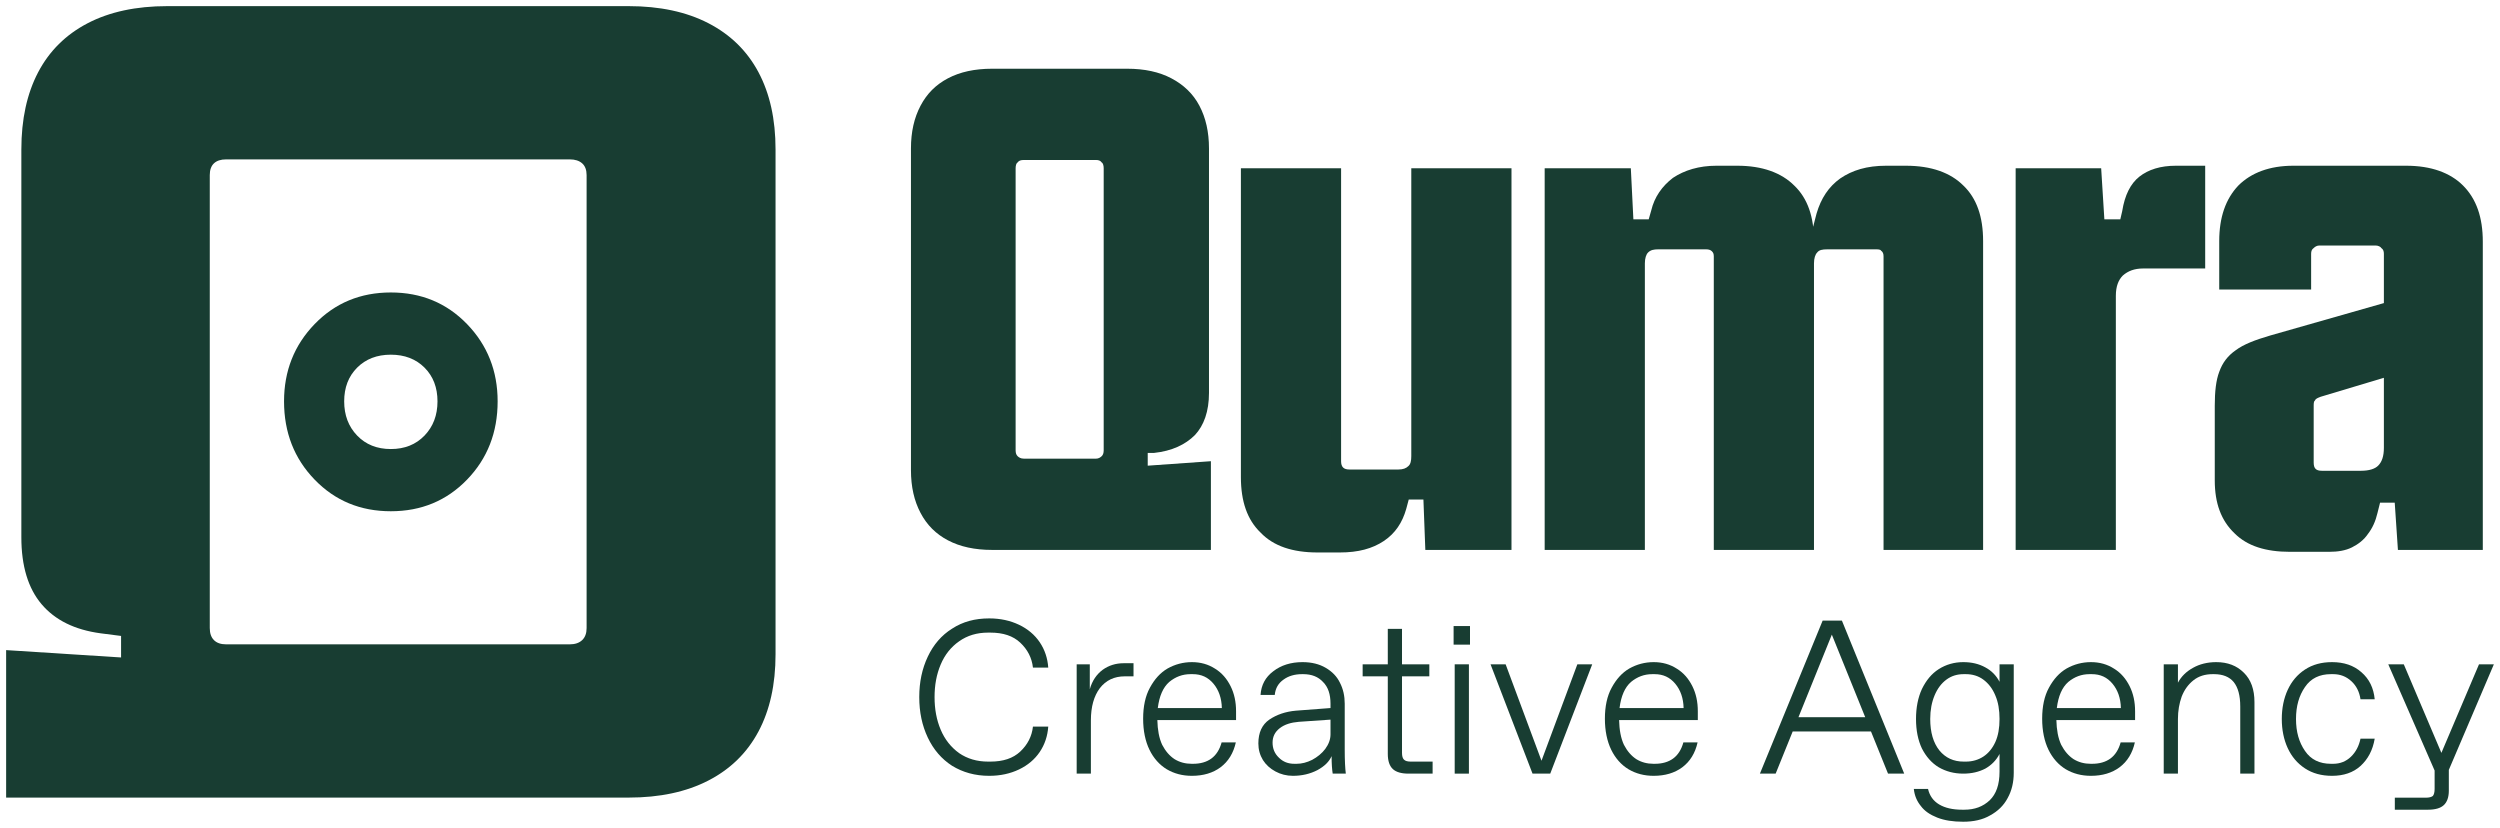
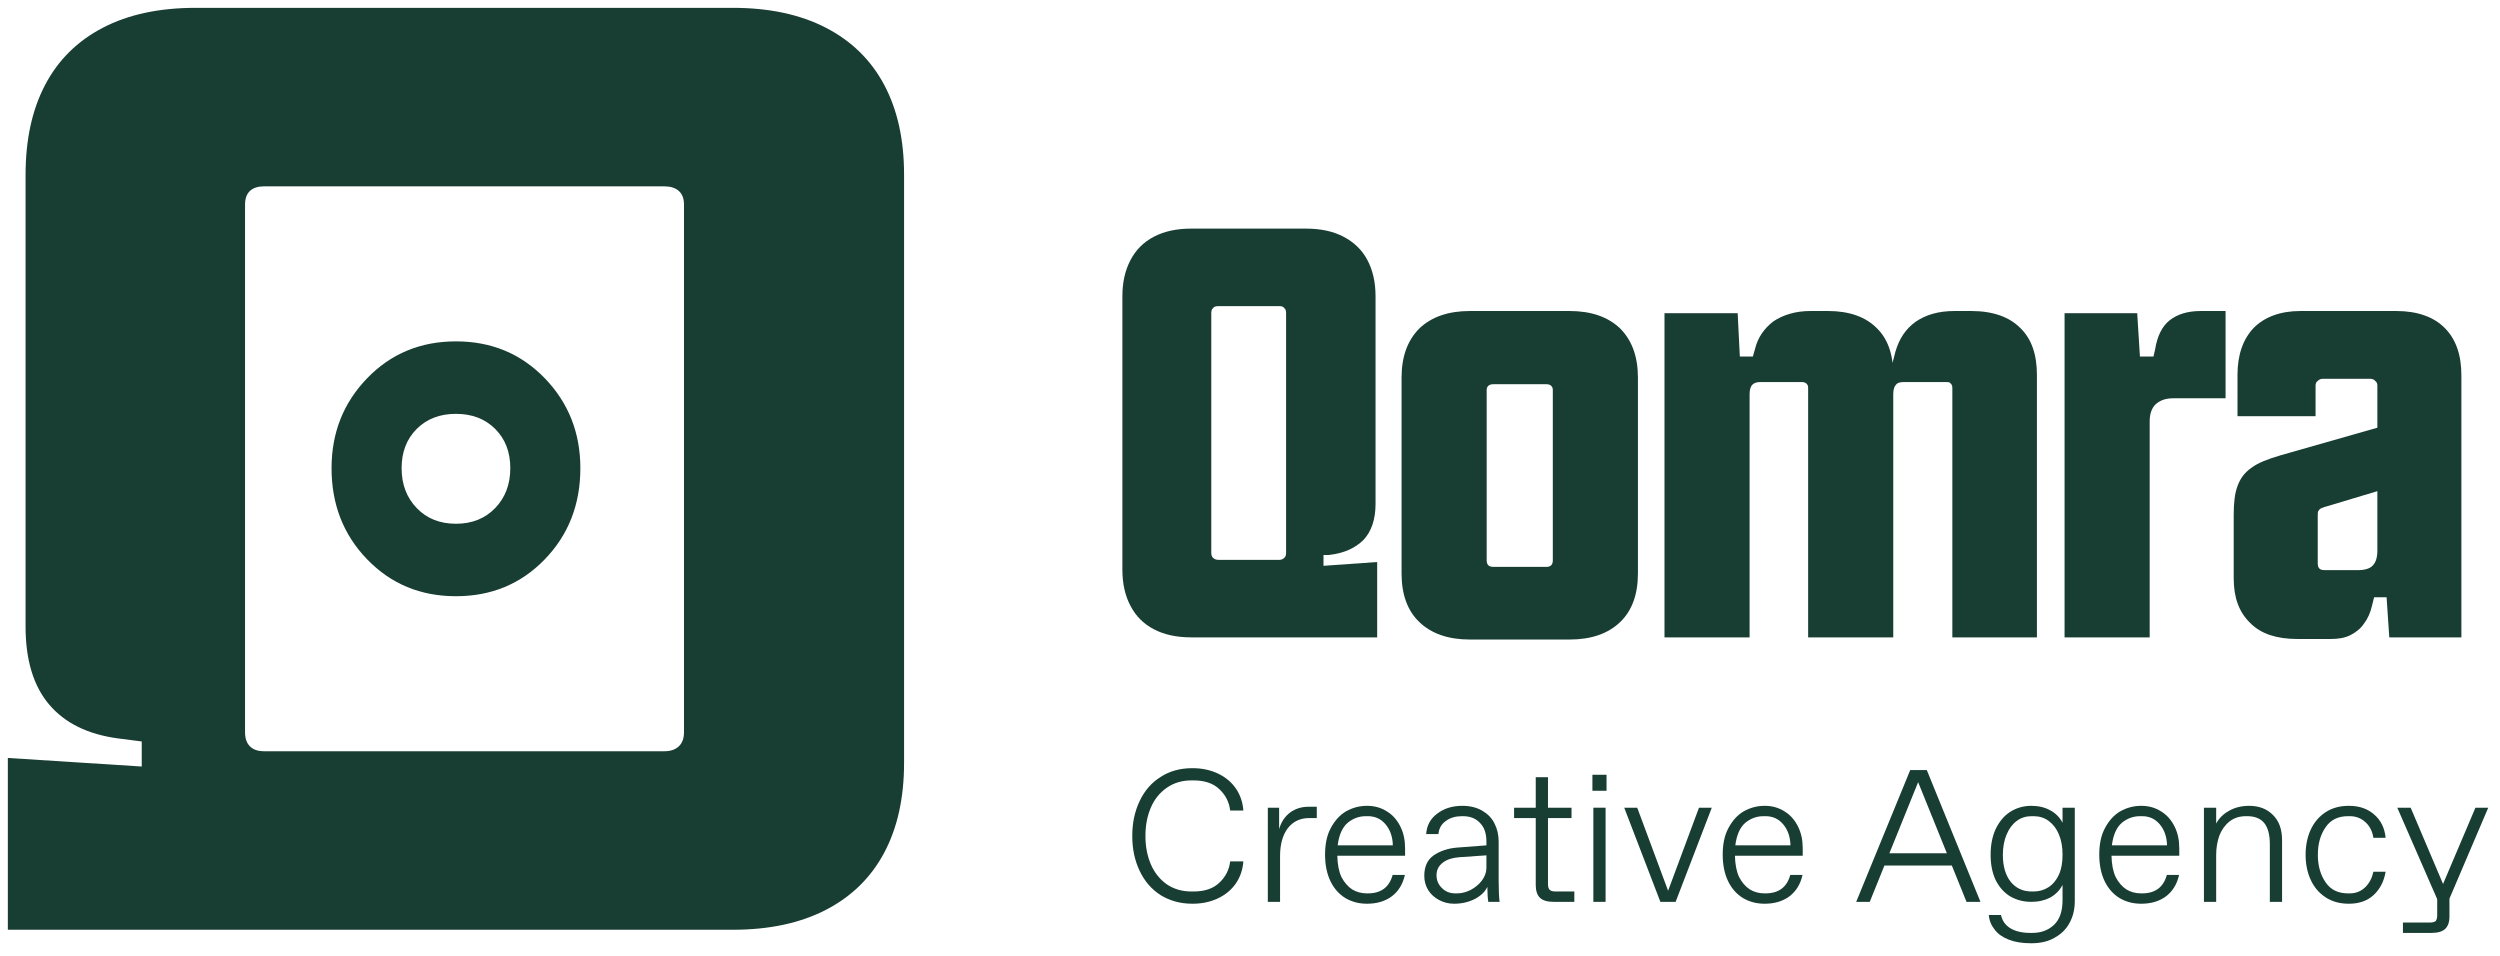
- <svg xmlns="http://www.w3.org/2000/svg" xmlns:xlink="http://www.w3.org/1999/xlink" version="1.1" width="815.021" height="269.892" viewBox="135.998 396.099 815.021 269.892">
+ <svg xmlns="http://www.w3.org/2000/svg" xmlns:xlink="http://www.w3.org/1999/xlink" version="1.1" width="637.651" height="243.590" viewBox="221.339 410.926 637.651 243.590">
  <defs>
    <clipPath id="clip_1">
      <path transform="matrix(1,0,0,-1,0,1080)" d="M0 1080H1080V0H0Z" />
    </clipPath>
    <path id="font_2_4" d="M.374-.01C.309-.01 .253 .006 .204 .036 .156 .067 .119 .11 .093 .165 .067 .22 .054 .281 .054 .35 .054 .419 .067 .48 .093 .535 .119 .59 .156 .633 .204 .663 .253 .695 .309 .71 .374 .71 .425 .71 .47 .7 .51 .681 .55 .662 .582 .635 .605 .601 .628 .567 .641 .528 .644 .485H.574C.569 .53 .549 .568 .516 .599 .483 .63 .438 .645 .379 .645H.369C.318 .645 .274 .632 .236 .605 .199 .579 .171 .544 .152 .499 .133 .454 .124 .405 .124 .35 .124 .295 .133 .246 .152 .201 .171 .156 .199 .121 .236 .094 .274 .068 .318 .055 .369 .055H.379C.438 .055 .483 .07 .516 .101 .549 .132 .569 .17 .574 .215H.644C.641 .172 .628 .133 .605 .099 .582 .065 .55 .038 .51 .019 .47-0 .425-.01 .374-.01Z" />
    <path id="font_2_47" d="M.08 0V.5H.14V.386C.151 .425 .171 .454 .199 .475 .227 .495 .259 .505 .295 .505H.34V.445H.3C.252 .445 .214 .427 .186 .391 .159 .355 .145 .306 .145 .243V0H.08Z" />
    <path id="font_2_34" d="M.273-.01C.23-.01 .192 0 .158 .02 .125 .04 .098 .07 .079 .109 .06 .148 .05 .196 .05 .251 .05 .307 .06 .355 .081 .393 .102 .432 .129 .462 .162 .481 .196 .5 .233 .51 .273 .51 .313 .51 .348 .5 .379 .48 .41 .461 .433 .434 .45 .4 .467 .366 .475 .328 .475 .285 .475 .278 .475 .272 .475 .265 .475 .258 .475 .252 .475 .245H.115C.116 .2 .123 .162 .137 .132 .152 .103 .171 .081 .194 .066 .217 .052 .243 .045 .272 .045H.278C.312 .045 .34 .053 .362 .069 .384 .085 .4 .11 .409 .143H.474C.463 .094 .44 .056 .404 .029 .369 .003 .325-.01 .273-.01M.41 .3C.409 .345 .396 .382 .372 .411 .347 .441 .316 .455 .277 .455H.267C.23 .455 .198 .443 .169 .419 .141 .394 .124 .355 .117 .3H.41Z" />
    <path id="font_2_30" d="M.209-.01C.18-.01 .153-.003 .129 .01 .105 .023 .086 .04 .072 .062 .058 .085 .051 .11 .051 .138 .051 .188 .068 .224 .101 .247 .135 .27 .176 .284 .223 .288L.381 .3V.32C.381 .363 .37 .396 .347 .419 .325 .443 .295 .455 .256 .455H.251C.218 .455 .189 .447 .166 .43 .143 .414 .129 .391 .126 .36H.061C.064 .405 .083 .441 .119 .468 .155 .496 .2 .51 .253 .51 .295 .51 .33 .501 .359 .484 .388 .467 .41 .445 .424 .416 .439 .387 .446 .355 .446 .32V.11C.446 .06 .448 .023 .451 0H.391C.388 .019 .386 .045 .386 .08 .375 .055 .354 .034 .321 .016 .288-.001 .251-.01 .209-.01M.226 .045C.249 .045 .273 .051 .297 .063 .321 .076 .341 .092 .357 .113 .373 .135 .381 .157 .381 .18V.247L.236 .237C.2 .234 .171 .225 .149 .208 .127 .191 .116 .169 .116 .142 .116 .115 .125 .092 .145 .073 .164 .054 .187 .045 .216 .045H.226Z" />
    <path id="font_2_49" d="M.225 0C.192 0 .168 .007 .153 .021 .138 .035 .13 .058 .13 .09V.445H.015V.5H.13V.662H.195V.5H.32V.445H.195V.095C.195 .08 .198 .07 .204 .064 .21 .058 .22 .055 .235 .055H.335V0H.225Z" />
    <path id="font_2_38" d="M.08 0V.5H.145V0H.08M.075 .59V.675H.15V.59H.075Z" />
    <path id="font_2_51" d="M.211 0 .019 .5H.088L.262 .032H.242L.416 .5H.484L.292 0H.211Z" />
    <path id="font_2_1" d="" />
    <path id="font_2_2" d="M.008 0 .295 .7H.383L.668 0H.594L.326 .663H.348L.08 0H.008M.135 .193V.258H.54V.193H.135Z" />
    <path id="font_2_36" d="M.266-.22C.219-.22 .18-.214 .147-.201 .114-.188 .089-.171 .072-.148 .054-.126 .043-.1 .04-.07H.105C.112-.101 .129-.125 .156-.141 .183-.157 .218-.165 .261-.165H.271C.318-.165 .356-.151 .387-.122 .417-.093 .432-.05 .432 .009V.09C.417 .061 .395 .039 .367 .023 .338 .008 .305 0 .266 0 .224 0 .187 .01 .154 .029 .121 .049 .096 .078 .077 .115 .059 .153 .05 .198 .05 .25 .05 .302 .059 .348 .077 .387 .096 .426 .121 .457 .154 .478 .187 .499 .225 .51 .266 .51 .305 .51 .338 .502 .367 .486 .395 .471 .417 .449 .432 .42V.5H.497V.004C.497-.039 .488-.078 .469-.112 .451-.146 .424-.172 .389-.191 .355-.211 .313-.22 .266-.22M.278 .055C.308 .055 .335 .063 .358 .078 .381 .093 .4 .116 .413 .145 .426 .174 .432 .209 .432 .25 .432 .291 .426 .327 .413 .357 .4 .389 .381 .413 .358 .43 .335 .447 .308 .455 .278 .455H.268C.238 .455 .212 .447 .189 .43 .166 .413 .148 .389 .135 .358 .122 .327 .115 .291 .115 .25 .115 .189 .129 .141 .157 .106 .185 .072 .222 .055 .268 .055H.278Z" />
    <path id="font_2_43" d="M.08 0V.5H.145V.416C.16 .444 .183 .467 .214 .484 .244 .501 .28 .51 .32 .51 .372 .51 .414 .494 .446 .462 .479 .43 .495 .385 .495 .327V0H.43V.307C.43 .357 .42 .394 .4 .419 .38 .443 .35 .455 .31 .455H.304C.269 .455 .24 .446 .216 .427 .192 .408 .174 .383 .162 .352 .151 .321 .145 .287 .145 .25V0H.08Z" />
    <path id="font_2_32" d="M.28-.01C.232-.01 .191 .001 .156 .024 .121 .047 .095 .078 .077 .117 .059 .156 .05 .201 .05 .25 .05 .299 .059 .344 .077 .383 .095 .422 .121 .453 .156 .476 .191 .499 .232 .51 .28 .51 .334 .51 .379 .495 .414 .464 .45 .433 .47 .392 .475 .34H.41C.405 .374 .391 .402 .368 .423 .345 .444 .318 .455 .285 .455H.275C.223 .455 .183 .436 .156 .396 .129 .357 .115 .309 .115 .25 .115 .191 .129 .143 .156 .104 .183 .064 .223 .045 .275 .045H.285C.317 .045 .344 .056 .366 .077 .389 .099 .403 .127 .41 .16H.475C.466 .107 .444 .066 .41 .035 .377 .005 .333-.01 .28-.01Z" />
    <path id="font_2_54" d="M.053-.165V-.11H.195C.21-.11 .221-.107 .227-.102 .232-.096 .235-.085 .235-.07V.08L.249-.018 .023 .5H.094L.277 .069H.255L.438 .5H.506L.285-.018 .3 .08V-.078C.3-.108 .292-.13 .277-.144 .262-.158 .238-.165 .205-.165H.053Z" />
    <path id="font_3_145" d="M.152 0C.125 0 .102 .005 .083 .015 .064 .025 .05 .039 .04 .058 .03 .077 .025 .099 .025 .125V.629C.025 .655 .03 .677 .04 .696 .05 .715 .064 .729 .083 .739 .102 .749 .125 .754 .152 .754H.364C.391 .754 .414 .749 .433 .739 .452 .729 .467 .715 .477 .696 .487 .677 .492 .655 .492 .629V.246C.492 .217 .484 .195 .47 .18 .455 .165 .434 .155 .406 .152L.396 .152V.132L.495 .139V0H.152M.189 .156C.189 .152 .19 .149 .192 .147 .194 .145 .197 .143 .202 .143H.315C.319 .143 .322 .145 .324 .147 .326 .149 .327 .152 .327 .156V.598C.327 .602 .326 .606 .324 .607 .322 .61 .319 .611 .315 .611H.202C.197 .611 .194 .61 .192 .607 .19 .606 .189 .602 .189 .598V.156Z" />
-     <path id="font_3_370" d="M.292 .598H.449V0H.314L.311 .079H.288L.284 .064C.278 .043 .267 .026 .249 .014 .231 .002 .209-.004 .18-.004H.145C.106-.004 .076 .006 .056 .027 .035 .047 .025 .076 .025 .114V.598H.182V.139C.182 .13 .186 .126 .195 .126H.272C.279 .126 .284 .128 .287 .131 .291 .134 .292 .14 .292 .147V.598Z" />
+     <path id="font_3_316" d="M.149-.004C.109-.004 .078 .007 .056 .028 .034 .049 .023 .079 .023 .118V.479C.023 .518 .034 .548 .056 .57 .078 .591 .109 .602 .149 .602H.333C.373 .602 .404 .591 .426 .57 .448 .548 .459 .518 .459 .479V.118C.459 .079 .448 .049 .426 .028 .404 .007 .373-.004 .333-.004H.149M.29 .13C.294 .13 .297 .131 .299 .133 .301 .135 .302 .138 .302 .142V.456C.302 .46 .301 .462 .299 .464 .297 .466 .294 .467 .29 .467H.193C.188 .467 .185 .466 .183 .464 .181 .462 .18 .46 .18 .456V.142C.18 .138 .181 .135 .183 .133 .185 .131 .188 .13 .193 .13H.29Z" />
    <path id="font_3_307" d="M.183 0H.026V.598H.161L.165 .518H.189L.193 .532C.198 .553 .21 .57 .227 .583 .245 .595 .268 .602 .295 .602H.328C.367 .602 .397 .591 .417 .571 .438 .551 .448 .522 .448 .484V0H.291V.46C.291 .464 .29 .466 .288 .468 .286 .47 .283 .471 .279 .471H.204C.197 .471 .192 .47 .188 .466 .185 .463 .183 .457 .183 .449V0M.436 .465 .452 .527C.459 .551 .471 .569 .489 .582 .508 .595 .531 .602 .561 .602H.592C.632 .602 .662 .591 .682 .571 .703 .551 .713 .522 .713 .484V0H.557V.46C.557 .464 .556 .467 .553 .469 .552 .471 .548 .471 .544 .471H.469C.461 .471 .456 .47 .453 .466 .45 .463 .448 .457 .448 .449L.436 .465Z" />
    <path id="font_3_350" d="M.226 .441C.212 .441 .202 .437 .194 .43 .187 .423 .183 .413 .183 .398V0H.026V.598H.16L.165 .518H.19L.193 .531C.197 .556 .206 .574 .22 .585 .234 .596 .253 .602 .277 .602H.323V.441H.226Z" />
    <path id="font_3_207" d="M.298 .074H.275L.271 .058C.268 .045 .263 .034 .256 .025 .25 .016 .241 .009 .231 .004 .221-.001 .209-.003 .195-.003H.134C.096-.003 .067 .006 .047 .026 .026 .046 .016 .073 .016 .109V.226C.016 .248 .018 .266 .023 .279 .028 .293 .036 .304 .049 .313 .061 .322 .079 .329 .103 .336L.387 .417 .412 .309 .182 .24C.177 .238 .174 .237 .173 .234 .171 .233 .171 .229 .171 .225V.137C.171 .132 .172 .129 .174 .127 .176 .125 .179 .124 .184 .124H.245C.258 .124 .267 .127 .272 .132 .278 .138 .281 .147 .281 .16V.464C.281 .468 .28 .471 .277 .473 .276 .475 .272 .477 .268 .477H.18C.176 .477 .173 .475 .171 .473 .168 .471 .167 .468 .167 .464V.408H.023V.484C.023 .521 .033 .55 .053 .571 .073 .591 .102 .602 .139 .602H.316C.355 .602 .385 .591 .405 .571 .426 .55 .436 .521 .436 .483V0H.303L.298 .074Z" />
  </defs>
  <g clip-path="url(#clip_1)">
-     <path transform="matrix(1,0,0,-1,327.2359,600.8535)" d="M0 0V147.66C0 149.371-.485 150.655-1.454 151.51-2.422 152.365-3.764 152.793-5.475 152.793H-117.546C-119.258 152.793-120.568 152.365-121.481 151.51-122.393 150.655-122.85 149.371-122.85 147.66V0C-122.85-1.711-122.393-3.024-121.481-3.935-120.568-4.849-119.258-5.304-117.546-5.304H-5.475C-3.764-5.304-2.422-4.849-1.454-3.935-.485-3.024 0-1.711 0 0M13.688-55.266H-189.238V-7.186L-151.767-9.582V-2.566L-158.44-1.711C-166.88-.572-173.296 2.594-177.688 7.785-182.079 12.974-184.276 20.246-184.276 29.601V156.044C-184.276 165.853-182.45 174.237-178.801 181.196-175.148 188.153-169.76 193.486-162.632 197.194-155.502 200.9-146.862 202.755-136.71 202.755H13.688C23.842 202.755 32.509 200.9 39.696 197.194 46.882 193.486 52.33 188.153 56.036 181.196 59.743 174.237 61.596 165.853 61.596 156.044V-8.555C61.596-18.367 59.743-26.75 56.036-33.707 52.33-40.666 46.882-46 39.696-49.705 32.509-53.413 23.842-55.266 13.688-55.266" fill="#183d32" />
-     <path transform="matrix(1,0,0,-1,263.4148,542.4893)" d="M0 0C4.505 0 8.166 1.463 10.987 4.394 13.801 7.321 15.211 11.039 15.211 15.55 15.211 20.055 13.801 23.715 10.987 26.536 8.166 29.351 4.505 30.761 0 30.761-4.51 30.761-8.17 29.351-10.986 26.536-13.806 23.715-15.211 20.055-15.211 15.55-15.211 11.039-13.806 7.321-10.986 4.394-8.17 1.463-4.51 0 0 0M0-20.282C-9.919-20.282-18.201-16.848-24.845-9.972-31.495-3.1-34.817 5.409-34.817 15.55-34.817 25.463-31.495 33.856-24.845 40.733-18.201 47.605-9.919 51.043 0 51.043 9.914 51.043 18.195 47.605 24.846 40.733 31.49 33.856 34.817 25.463 34.817 15.55 34.817 5.409 31.49-3.1 24.846-9.972 18.195-16.848 9.914-20.282 0-20.282" fill="#183d32" />
+     <path transform="matrix(1,0,0,-1,395.7979,597.7029)" d="M0 0V134.568C0 136.127-.442 137.297-1.325 138.077-2.207 138.856-3.43 139.246-4.99 139.246H-107.124C-108.684 139.246-109.878 138.856-110.71 138.077-111.541 137.297-111.958 136.127-111.958 134.568V0C-111.958-1.559-111.541-2.756-110.71-3.587-109.878-4.42-108.684-4.834-107.124-4.834H-4.99C-3.43-4.834-2.207-4.42-1.325-3.587-.442-2.756 0-1.559 0 0M12.475-50.365H-172.459V-6.549L-138.31-8.732V-2.339L-144.392-1.559C-152.084-.521-157.93 2.364-161.933 7.095-165.934 11.824-167.937 18.451-167.937 26.976V142.208C-167.937 151.147-166.273 158.788-162.948 165.13-159.618 171.47-154.708 176.33-148.212 179.71-141.714 183.087-133.84 184.777-124.588 184.777H12.475C21.728 184.777 29.627 183.087 36.176 179.71 42.725 176.33 47.69 171.47 51.067 165.13 54.446 158.788 56.134 151.147 56.134 142.208V-7.796C56.134-16.738 54.446-24.378 51.067-30.718 47.69-37.06 42.725-41.921 36.176-45.298 29.627-48.677 21.728-50.365 12.475-50.365" fill="#183d32" />
+     <path transform="matrix(1,0,0,-1,337.6355,544.5135)" d="M0 0C4.106 0 7.442 1.333 10.013 4.005 12.577 6.672 13.863 10.06 13.863 14.171 13.863 18.277 12.577 21.613 10.013 24.183 7.442 26.748 4.106 28.033 0 28.033-4.111 28.033-7.446 26.748-10.012 24.183-12.582 21.613-13.862 18.277-13.862 14.171-13.862 10.06-12.582 6.672-10.012 4.005-7.446 1.333-4.111 0 0 0M0-18.484C-9.04-18.484-16.587-15.354-22.642-9.088-28.702-2.825-31.73 4.929-31.73 14.171-31.73 23.206-28.702 30.854-22.642 37.122-16.587 43.384-9.04 46.517 0 46.517 9.035 46.517 16.582 43.384 22.643 37.122 28.698 30.854 31.73 23.206 31.73 14.171 31.73 4.929 28.698-2.825 22.643-9.088 16.582-15.354 9.035-18.484 0-18.484" fill="#183d32" />
  </g>
-   <use data-text="C" xlink:href="#font_2_4" transform="matrix(71.2769,0,0,-71.2769,431.8345,648.3096)" fill="#183d32" />
-   <use data-text="r" xlink:href="#font_2_47" transform="matrix(71.2769,0,0,-71.2769,481.3007,648.3096)" fill="#183d32" />
-   <use data-text="e" xlink:href="#font_2_34" transform="matrix(71.2769,0,0,-71.2769,505.1072,648.3096)" fill="#183d32" />
-   <use data-text="a" xlink:href="#font_2_30" transform="matrix(71.2769,0,0,-71.2769,542.5988,648.3096)" fill="#183d32" />
-   <use data-text="t" xlink:href="#font_2_49" transform="matrix(71.2769,0,0,-71.2769,579.1639,648.3096)" fill="#183d32" />
-   <use data-text="i" xlink:href="#font_2_38" transform="matrix(71.2769,0,0,-71.2769,604.5385,648.3096)" fill="#183d32" />
-   <use data-text="v" xlink:href="#font_2_51" transform="matrix(71.2769,0,0,-71.2769,620.5758,648.3096)" fill="#183d32" />
-   <use data-text="e" xlink:href="#font_2_34" transform="matrix(71.2769,0,0,-71.2769,655.644,648.3096)" fill="#183d32" />
-   <use data-text=" " xlink:href="#font_2_1" transform="matrix(71.2769,0,0,-71.2769,693.1356,648.3096)" fill="#183d32" />
-   <use data-text="A" xlink:href="#font_2_2" transform="matrix(71.2769,0,0,-71.2769,709.1729,648.3096)" fill="#183d32" />
-   <use data-text="g" xlink:href="#font_2_36" transform="matrix(71.2769,0,0,-71.2769,757.071,648.3096)" fill="#183d32" />
-   <use data-text="e" xlink:href="#font_2_34" transform="matrix(71.2769,0,0,-71.2769,798.1978,648.3096)" fill="#183d32" />
-   <use data-text="n" xlink:href="#font_2_43" transform="matrix(71.2769,0,0,-71.2769,835.6894,648.3096)" fill="#183d32" />
-   <use data-text="c" xlink:href="#font_2_32" transform="matrix(71.2769,0,0,-71.2769,876.3173,648.3096)" fill="#183d32" />
-   <use data-text="y" xlink:href="#font_2_54" transform="matrix(71.2769,0,0,-71.2769,912.9536,648.3096)" fill="#183d32" />
-   <use data-text="Q" xlink:href="#font_3_145" transform="matrix(208.0526,0,0,-208.0526,427.7769,575.376)" fill="#183d32" />
-   <use data-text="u" xlink:href="#font_3_370" transform="matrix(208.0526,0,0,-208.0526,535.3401,575.376)" fill="#183d32" />
-   <use data-text="m" xlink:href="#font_3_307" transform="matrix(208.0526,0,0,-208.0526,634.1651,575.376)" fill="#183d32" />
-   <use data-text="r" xlink:href="#font_3_350" transform="matrix(208.0526,0,0,-208.0526,787.708,575.376)" fill="#183d32" />
-   <use data-text="a" xlink:href="#font_3_207" transform="matrix(208.0526,0,0,-208.0526,854.7009,575.376)" fill="#183d32" />
+   <use data-text="C" xlink:href="#font_2_4" transform="matrix(48.022,0,0,-48.022,507.542,640.9512)" fill="#183d32" />
+   <use data-text="r" xlink:href="#font_2_47" transform="matrix(48.022,0,0,-48.022,540.8693,640.9512)" fill="#183d32" />
+   <use data-text="e" xlink:href="#font_2_34" transform="matrix(48.022,0,0,-48.022,556.9086,640.9512)" fill="#183d32" />
+   <use data-text="a" xlink:href="#font_2_30" transform="matrix(48.022,0,0,-48.022,582.1682,640.9512)" fill="#183d32" />
+   <use data-text="t" xlink:href="#font_2_49" transform="matrix(48.022,0,0,-48.022,606.8035,640.9512)" fill="#183d32" />
+   <use data-text="i" xlink:href="#font_2_38" transform="matrix(48.022,0,0,-48.022,623.8994,640.9512)" fill="#183d32" />
+   <use data-text="v" xlink:href="#font_2_51" transform="matrix(48.022,0,0,-48.022,634.7043,640.9512)" fill="#183d32" />
+   <use data-text="e" xlink:href="#font_2_34" transform="matrix(48.022,0,0,-48.022,658.3311,640.9512)" fill="#183d32" />
+   <use data-text=" " xlink:href="#font_2_1" transform="matrix(48.022,0,0,-48.022,683.5907,640.9512)" fill="#183d32" />
+   <use data-text="A" xlink:href="#font_2_2" transform="matrix(48.022,0,0,-48.022,694.3956,640.9512)" fill="#183d32" />
+   <use data-text="g" xlink:href="#font_2_36" transform="matrix(48.022,0,0,-48.022,726.6664,640.9512)" fill="#183d32" />
+   <use data-text="e" xlink:href="#font_2_34" transform="matrix(48.022,0,0,-48.022,754.3751,640.9512)" fill="#183d32" />
+   <use data-text="n" xlink:href="#font_2_43" transform="matrix(48.022,0,0,-48.022,779.6347,640.9512)" fill="#183d32" />
+   <use data-text="c" xlink:href="#font_2_32" transform="matrix(48.022,0,0,-48.022,807.0072,640.9512)" fill="#183d32" />
+   <use data-text="y" xlink:href="#font_2_54" transform="matrix(48.022,0,0,-48.022,831.6905,640.9512)" fill="#183d32" />
+   <use data-text="Q" xlink:href="#font_3_145" transform="matrix(138.2708,0,0,-138.2708,504.1562,573.4932)" fill="#183d32" />
+   <use data-text="o" xlink:href="#font_3_316" transform="matrix(138.2708,0,0,-138.2708,575.6422,573.4932)" fill="#183d32" />
+   <use data-text="m" xlink:href="#font_3_307" transform="matrix(138.2708,0,0,-138.2708,642.2888,573.4932)" fill="#183d32" />
+   <use data-text="r" xlink:href="#font_3_350" transform="matrix(138.2708,0,0,-138.2708,744.3327,573.4932)" fill="#183d32" />
+   <use data-text="a" xlink:href="#font_3_207" transform="matrix(138.2708,0,0,-138.2708,788.8559,573.4932)" fill="#183d32" />
</svg>
